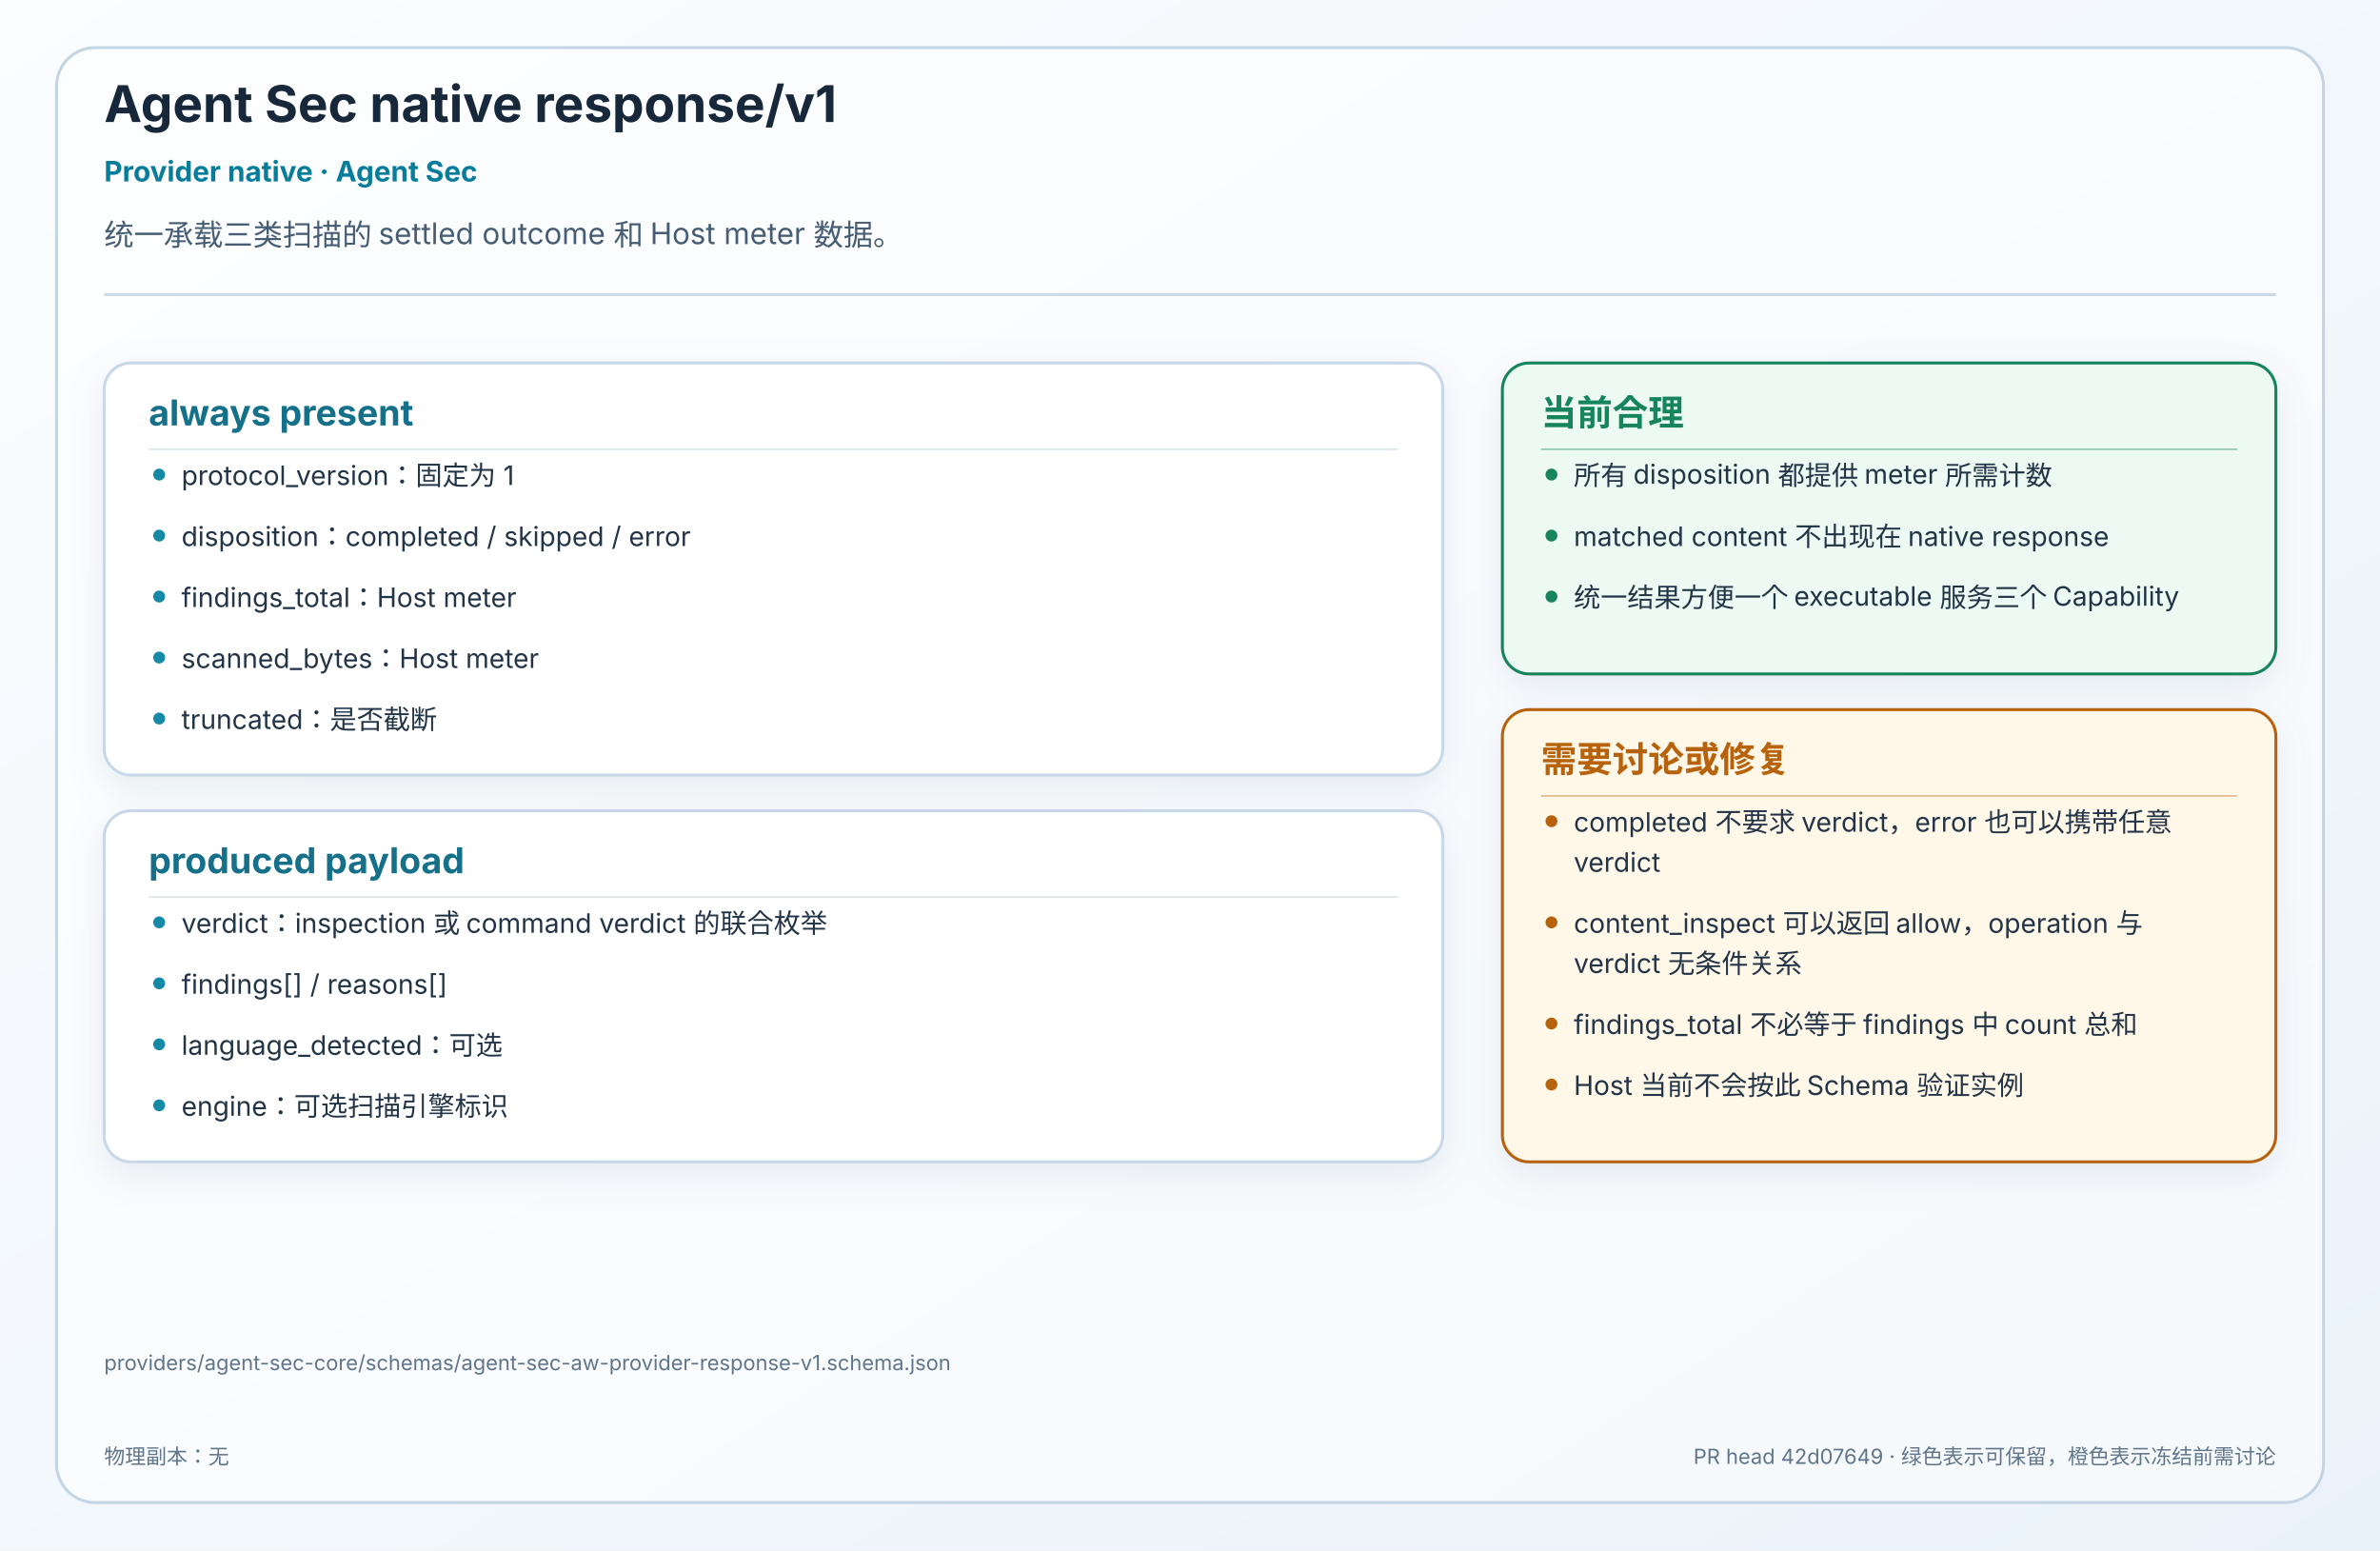
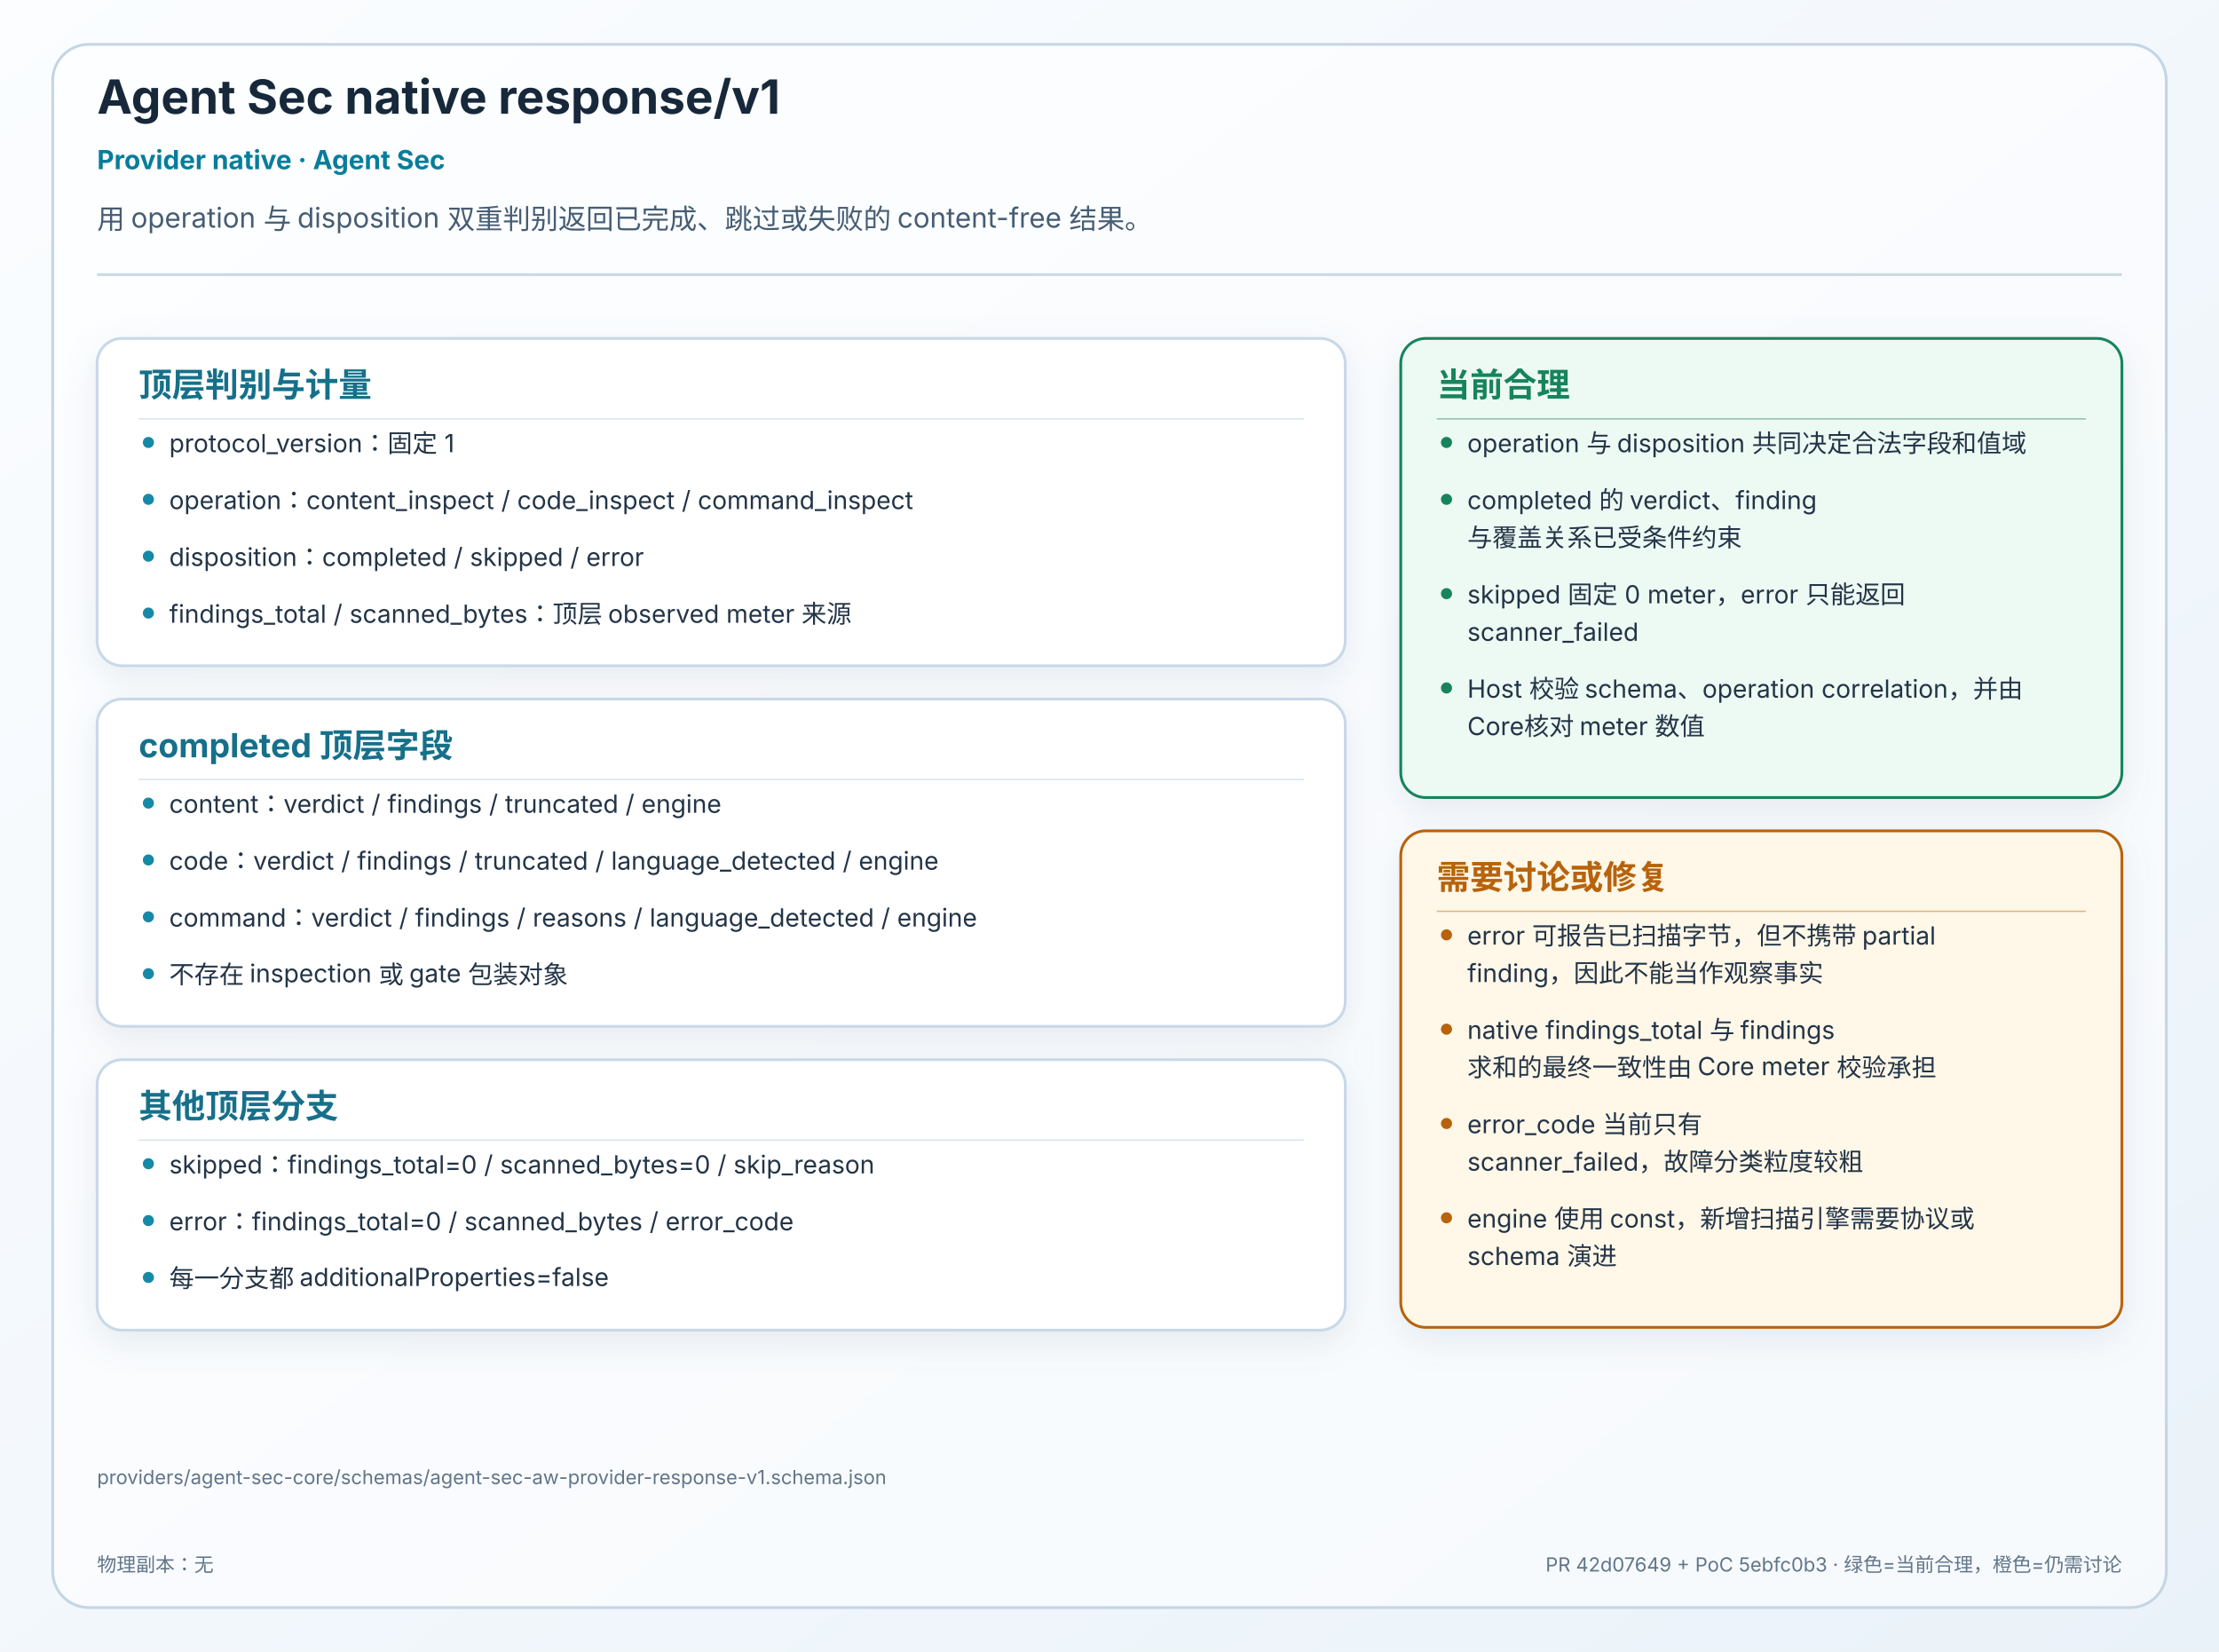
- <svg xmlns="http://www.w3.org/2000/svg" width="1600" height="1042" viewBox="0 0 1600 1042" role="img" aria-labelledby="title desc">
+ <svg xmlns="http://www.w3.org/2000/svg" width="1600" height="1191" viewBox="0 0 1600 1191" role="img" aria-labelledby="title desc">
  <defs>
    <linearGradient id="bg" x1="0" y1="0" x2="1" y2="1">
      <stop offset="0" stop-color="#fbfdff" />
      <stop offset="1" stop-color="#eaf2f9" />
    </linearGradient>
    <filter id="shadow" x="-20%" y="-20%" width="140%" height="140%">
      <feDropShadow dx="0" dy="8" stdDeviation="12" flood-color="#6d8498" flood-opacity="0.14" />
    </filter>
  </defs>
-   <rect width="1600" height="1042" fill="url(#bg)" />
-   <rect x="38" y="32" width="1524" height="978" rx="26" fill="#ffffff" fill-opacity="0.56" stroke="#c4d5e5" stroke-width="2" />
+   <rect width="1600" height="1191" fill="url(#bg)" />
+   <rect x="38" y="32" width="1524" height="1127" rx="26" fill="#ffffff" fill-opacity="0.56" stroke="#c4d5e5" stroke-width="2" />
  <text x="70" y="82" fill="#17283b" font-size="34" font-weight="750" text-anchor="start" font-family="Inter, 'Noto Sans SC', system-ui, sans-serif">
    <tspan x="70" dy="0">Agent Sec native response/v1</tspan>
  </text>
  <text x="70" y="122" fill="#087d9b" font-size="19" font-weight="650" text-anchor="start" font-family="Inter, 'Noto Sans SC', system-ui, sans-serif">
    <tspan x="70" dy="0">Provider native · Agent Sec</tspan>
  </text>
  <text x="70" y="165" fill="#465d73" font-size="20" font-weight="400" text-anchor="start" font-family="Inter, 'Noto Sans SC', system-ui, sans-serif">
-     <tspan x="70" dy="0">统一承载三类扫描的 settled outcome 和 Host meter 数据。</tspan>
+     <tspan x="70" dy="0">用 operation 与 disposition 双重判别返回已完成、跳过或失败的 content-free 结果。</tspan>
  </text>
  <line x1="70" y1="198" x2="1530" y2="198" stroke="#cbd9e6" stroke-width="2" />
  <g filter="url(#shadow)">
-     <rect x="70" y="244" width="900" height="277" rx="18" fill="#ffffff" stroke="#c8d8e8" stroke-width="2" />
+     <rect x="70" y="244" width="900" height="236" rx="18" fill="#ffffff" stroke="#c8d8e8" stroke-width="2" />
    <text x="100" y="286" fill="#126f8a" font-size="24" font-weight="700" text-anchor="start" font-family="Inter, 'Noto Sans SC', system-ui, sans-serif">
-       <tspan x="100" dy="0">always present</tspan>
+       <tspan x="100" dy="0">顶层判别与计量</tspan>
    </text>
    <line x1="100" y1="302" x2="940" y2="302" stroke="#d8e3ed" />
    <circle cx="107" cy="319" r="4" fill="#1689a7" />
    <text x="122" y="326" fill="#243447" font-size="18" font-weight="400" text-anchor="start" font-family="Inter, 'Noto Sans SC', system-ui, sans-serif">
-       <tspan x="122" dy="0">protocol_version：固定为 1</tspan>
+       <tspan x="122" dy="0">protocol_version：固定 1</tspan>
    </text>
    <circle cx="107" cy="360" r="4" fill="#1689a7" />
    <text x="122" y="367" fill="#243447" font-size="18" font-weight="400" text-anchor="start" font-family="Inter, 'Noto Sans SC', system-ui, sans-serif">
-       <tspan x="122" dy="0">disposition：completed / skipped / error</tspan>
+       <tspan x="122" dy="0">operation：content_inspect / code_inspect / command_inspect</tspan>
    </text>
    <circle cx="107" cy="401" r="4" fill="#1689a7" />
    <text x="122" y="408" fill="#243447" font-size="18" font-weight="400" text-anchor="start" font-family="Inter, 'Noto Sans SC', system-ui, sans-serif">
-       <tspan x="122" dy="0">findings_total：Host meter</tspan>
+       <tspan x="122" dy="0">disposition：completed / skipped / error</tspan>
    </text>
    <circle cx="107" cy="442" r="4" fill="#1689a7" />
    <text x="122" y="449" fill="#243447" font-size="18" font-weight="400" text-anchor="start" font-family="Inter, 'Noto Sans SC', system-ui, sans-serif">
-       <tspan x="122" dy="0">scanned_bytes：Host meter</tspan>
+       <tspan x="122" dy="0">findings_total / scanned_bytes：顶层 observed meter 来源</tspan>
    </text>
-     <circle cx="107" cy="483" r="4" fill="#1689a7" />
-     <text x="122" y="490" fill="#243447" font-size="18" font-weight="400" text-anchor="start" font-family="Inter, 'Noto Sans SC', system-ui, sans-serif">
-       <tspan x="122" dy="0">truncated：是否截断</tspan>
+     <rect x="70" y="504" width="900" height="236" rx="18" fill="#ffffff" stroke="#c8d8e8" stroke-width="2" />
+     <text x="100" y="546" fill="#126f8a" font-size="24" font-weight="700" text-anchor="start" font-family="Inter, 'Noto Sans SC', system-ui, sans-serif">
+       <tspan x="100" dy="0">completed 顶层字段</tspan>
    </text>
-     <rect x="70" y="545" width="900" height="236" rx="18" fill="#ffffff" stroke="#c8d8e8" stroke-width="2" />
-     <text x="100" y="587" fill="#126f8a" font-size="24" font-weight="700" text-anchor="start" font-family="Inter, 'Noto Sans SC', system-ui, sans-serif">
-       <tspan x="100" dy="0">produced payload</tspan>
+     <line x1="100" y1="562" x2="940" y2="562" stroke="#d8e3ed" />
+     <circle cx="107" cy="579" r="4" fill="#1689a7" />
+     <text x="122" y="586" fill="#243447" font-size="18" font-weight="400" text-anchor="start" font-family="Inter, 'Noto Sans SC', system-ui, sans-serif">
+       <tspan x="122" dy="0">content：verdict / findings / truncated / engine</tspan>
    </text>
-     <line x1="100" y1="603" x2="940" y2="603" stroke="#d8e3ed" />
    <circle cx="107" cy="620" r="4" fill="#1689a7" />
    <text x="122" y="627" fill="#243447" font-size="18" font-weight="400" text-anchor="start" font-family="Inter, 'Noto Sans SC', system-ui, sans-serif">
-       <tspan x="122" dy="0">verdict：inspection 或 command verdict 的联合枚举</tspan>
+       <tspan x="122" dy="0">code：verdict / findings / truncated / language_detected / engine</tspan>
    </text>
    <circle cx="107" cy="661" r="4" fill="#1689a7" />
    <text x="122" y="668" fill="#243447" font-size="18" font-weight="400" text-anchor="start" font-family="Inter, 'Noto Sans SC', system-ui, sans-serif">
-       <tspan x="122" dy="0">findings[] / reasons[]</tspan>
+       <tspan x="122" dy="0">command：verdict / findings / reasons / language_detected / engine</tspan>
    </text>
    <circle cx="107" cy="702" r="4" fill="#1689a7" />
    <text x="122" y="709" fill="#243447" font-size="18" font-weight="400" text-anchor="start" font-family="Inter, 'Noto Sans SC', system-ui, sans-serif">
-       <tspan x="122" dy="0">language_detected：可选</tspan>
+       <tspan x="122" dy="0">不存在 inspection 或 gate 包装对象</tspan>
    </text>
-     <circle cx="107" cy="743" r="4" fill="#1689a7" />
-     <text x="122" y="750" fill="#243447" font-size="18" font-weight="400" text-anchor="start" font-family="Inter, 'Noto Sans SC', system-ui, sans-serif">
-       <tspan x="122" dy="0">engine：可选扫描引擎标识</tspan>
+     <rect x="70" y="764" width="900" height="195" rx="18" fill="#ffffff" stroke="#c8d8e8" stroke-width="2" />
+     <text x="100" y="806" fill="#126f8a" font-size="24" font-weight="700" text-anchor="start" font-family="Inter, 'Noto Sans SC', system-ui, sans-serif">
+       <tspan x="100" dy="0">其他顶层分支</tspan>
    </text>
-     <rect x="1010" y="244" width="520" height="209" rx="18" fill="#edf9f3" stroke="#16845b" stroke-width="2" />
+     <line x1="100" y1="822" x2="940" y2="822" stroke="#d8e3ed" />
+     <circle cx="107" cy="839" r="4" fill="#1689a7" />
+     <text x="122" y="846" fill="#243447" font-size="18" font-weight="400" text-anchor="start" font-family="Inter, 'Noto Sans SC', system-ui, sans-serif">
+       <tspan x="122" dy="0">skipped：findings_total=0 / scanned_bytes=0 / skip_reason</tspan>
+     </text>
+     <circle cx="107" cy="880" r="4" fill="#1689a7" />
+     <text x="122" y="887" fill="#243447" font-size="18" font-weight="400" text-anchor="start" font-family="Inter, 'Noto Sans SC', system-ui, sans-serif">
+       <tspan x="122" dy="0">error：findings_total=0 / scanned_bytes / error_code</tspan>
+     </text>
+     <circle cx="107" cy="921" r="4" fill="#1689a7" />
+     <text x="122" y="928" fill="#243447" font-size="18" font-weight="400" text-anchor="start" font-family="Inter, 'Noto Sans SC', system-ui, sans-serif">
+       <tspan x="122" dy="0">每一分支都 additionalProperties=false</tspan>
+     </text>
+     <rect x="1010" y="244" width="520" height="331" rx="18" fill="#edf9f3" stroke="#16845b" stroke-width="2" />
    <text x="1036" y="286" fill="#16845b" font-size="24" font-weight="700" text-anchor="start" font-family="Inter, 'Noto Sans SC', system-ui, sans-serif">
      <tspan x="1036" dy="0">当前合理</tspan>
    </text>
    <line x1="1036" y1="302" x2="1504" y2="302" stroke="#16845b" opacity="0.45" />
    <circle cx="1043" cy="319" r="4" fill="#16845b" />
    <text x="1058" y="326" fill="#243447" font-size="18" font-weight="400" text-anchor="start" font-family="Inter, 'Noto Sans SC', system-ui, sans-serif">
-       <tspan x="1058" dy="0">所有 disposition 都提供 meter 所需计数</tspan>
+       <tspan x="1058" dy="0">operation 与 disposition 共同决定合法字段和值域</tspan>
    </text>
    <circle cx="1043" cy="360" r="4" fill="#16845b" />
    <text x="1058" y="367" fill="#243447" font-size="18" font-weight="400" text-anchor="start" font-family="Inter, 'Noto Sans SC', system-ui, sans-serif">
-       <tspan x="1058" dy="0">matched content 不出现在 native response</tspan>
+       <tspan x="1058" dy="0">completed 的 verdict、finding</tspan>
+       <tspan x="1058" dy="27">与覆盖关系已受条件约束</tspan>
    </text>
-     <circle cx="1043" cy="401" r="4" fill="#16845b" />
-     <text x="1058" y="408" fill="#243447" font-size="18" font-weight="400" text-anchor="start" font-family="Inter, 'Noto Sans SC', system-ui, sans-serif">
-       <tspan x="1058" dy="0">统一结果方便一个 executable 服务三个 Capability</tspan>
+     <circle cx="1043" cy="428" r="4" fill="#16845b" />
+     <text x="1058" y="435" fill="#243447" font-size="18" font-weight="400" text-anchor="start" font-family="Inter, 'Noto Sans SC', system-ui, sans-serif">
+       <tspan x="1058" dy="0">skipped 固定 0 meter，error 只能返回</tspan>
+       <tspan x="1058" dy="27">scanner_failed</tspan>
    </text>
-     <rect x="1010" y="477" width="520" height="304" rx="18" fill="#fff7e8" stroke="#b76308" stroke-width="2" />
-     <text x="1036" y="519" fill="#b76308" font-size="24" font-weight="700" text-anchor="start" font-family="Inter, 'Noto Sans SC', system-ui, sans-serif">
+     <circle cx="1043" cy="496" r="4" fill="#16845b" />
+     <text x="1058" y="503" fill="#243447" font-size="18" font-weight="400" text-anchor="start" font-family="Inter, 'Noto Sans SC', system-ui, sans-serif">
+       <tspan x="1058" dy="0">Host 校验 schema、operation correlation，并由</tspan>
+       <tspan x="1058" dy="27">Core核对 meter 数值</tspan>
+     </text>
+     <rect x="1010" y="599" width="520" height="358" rx="18" fill="#fff7e8" stroke="#b76308" stroke-width="2" />
+     <text x="1036" y="641" fill="#b76308" font-size="24" font-weight="700" text-anchor="start" font-family="Inter, 'Noto Sans SC', system-ui, sans-serif">
      <tspan x="1036" dy="0">需要讨论或修复</tspan>
    </text>
-     <line x1="1036" y1="535" x2="1504" y2="535" stroke="#b76308" opacity="0.45" />
-     <circle cx="1043" cy="552" r="4" fill="#b76308" />
-     <text x="1058" y="559" fill="#243447" font-size="18" font-weight="400" text-anchor="start" font-family="Inter, 'Noto Sans SC', system-ui, sans-serif">
-       <tspan x="1058" dy="0">completed 不要求 verdict，error 也可以携带任意</tspan>
-       <tspan x="1058" dy="27">verdict</tspan>
+     <line x1="1036" y1="657" x2="1504" y2="657" stroke="#b76308" opacity="0.45" />
+     <circle cx="1043" cy="674" r="4" fill="#b76308" />
+     <text x="1058" y="681" fill="#243447" font-size="18" font-weight="400" text-anchor="start" font-family="Inter, 'Noto Sans SC', system-ui, sans-serif">
+       <tspan x="1058" dy="0">error 可报告已扫描字节，但不携带 partial</tspan>
+       <tspan x="1058" dy="27">finding，因此不能当作观察事实</tspan>
    </text>
-     <circle cx="1043" cy="620" r="4" fill="#b76308" />
-     <text x="1058" y="627" fill="#243447" font-size="18" font-weight="400" text-anchor="start" font-family="Inter, 'Noto Sans SC', system-ui, sans-serif">
-       <tspan x="1058" dy="0">content_inspect 可以返回 allow，operation 与</tspan>
-       <tspan x="1058" dy="27">verdict 无条件关系</tspan>
+     <circle cx="1043" cy="742" r="4" fill="#b76308" />
+     <text x="1058" y="749" fill="#243447" font-size="18" font-weight="400" text-anchor="start" font-family="Inter, 'Noto Sans SC', system-ui, sans-serif">
+       <tspan x="1058" dy="0">native findings_total 与 findings</tspan>
+       <tspan x="1058" dy="27">求和的最终一致性由 Core meter 校验承担</tspan>
    </text>
-     <circle cx="1043" cy="688" r="4" fill="#b76308" />
-     <text x="1058" y="695" fill="#243447" font-size="18" font-weight="400" text-anchor="start" font-family="Inter, 'Noto Sans SC', system-ui, sans-serif">
-       <tspan x="1058" dy="0">findings_total 不必等于 findings 中 count 总和</tspan>
+     <circle cx="1043" cy="810" r="4" fill="#b76308" />
+     <text x="1058" y="817" fill="#243447" font-size="18" font-weight="400" text-anchor="start" font-family="Inter, 'Noto Sans SC', system-ui, sans-serif">
+       <tspan x="1058" dy="0">error_code 当前只有</tspan>
+       <tspan x="1058" dy="27">scanner_failed，故障分类粒度较粗</tspan>
    </text>
-     <circle cx="1043" cy="729" r="4" fill="#b76308" />
-     <text x="1058" y="736" fill="#243447" font-size="18" font-weight="400" text-anchor="start" font-family="Inter, 'Noto Sans SC', system-ui, sans-serif">
-       <tspan x="1058" dy="0">Host 当前不会按此 Schema 验证实例</tspan>
+     <circle cx="1043" cy="878" r="4" fill="#b76308" />
+     <text x="1058" y="885" fill="#243447" font-size="18" font-weight="400" text-anchor="start" font-family="Inter, 'Noto Sans SC', system-ui, sans-serif">
+       <tspan x="1058" dy="0">engine 使用 const，新增扫描引擎需要协议或</tspan>
+       <tspan x="1058" dy="27">schema 演进</tspan>
    </text>
  </g>
-   <text x="70" y="921" fill="#61758a" font-size="14" font-weight="400" text-anchor="start" font-family="Inter, 'Noto Sans SC', system-ui, sans-serif">
+   <text x="70" y="1070" fill="#61758a" font-size="14" font-weight="400" text-anchor="start" font-family="Inter, 'Noto Sans SC', system-ui, sans-serif">
    <tspan x="70" dy="0">providers/agent-sec-core/schemas/agent-sec-aw-provider-response-v1.schema.json</tspan>
  </text>
-   <text x="70" y="984" fill="#61758a" font-size="14" font-weight="400" text-anchor="start" font-family="Inter, 'Noto Sans SC', system-ui, sans-serif">
+   <text x="70" y="1133" fill="#61758a" font-size="14" font-weight="400" text-anchor="start" font-family="Inter, 'Noto Sans SC', system-ui, sans-serif">
    <tspan x="70" dy="0">物理副本：无</tspan>
  </text>
-   <text x="1530" y="984" fill="#61758a" font-size="14" font-weight="400" text-anchor="end" font-family="Inter, 'Noto Sans SC', system-ui, sans-serif">
-     <tspan x="1530" dy="0">PR head 42d07649 · 绿色表示可保留，橙色表示冻结前需讨论</tspan>
+   <text x="1530" y="1133" fill="#61758a" font-size="14" font-weight="400" text-anchor="end" font-family="Inter, 'Noto Sans SC', system-ui, sans-serif">
+     <tspan x="1530" dy="0">PR 42d07649 + PoC 5ebfc0b3 · 绿色=当前合理，橙色=仍需讨论</tspan>
  </text>
</svg>
